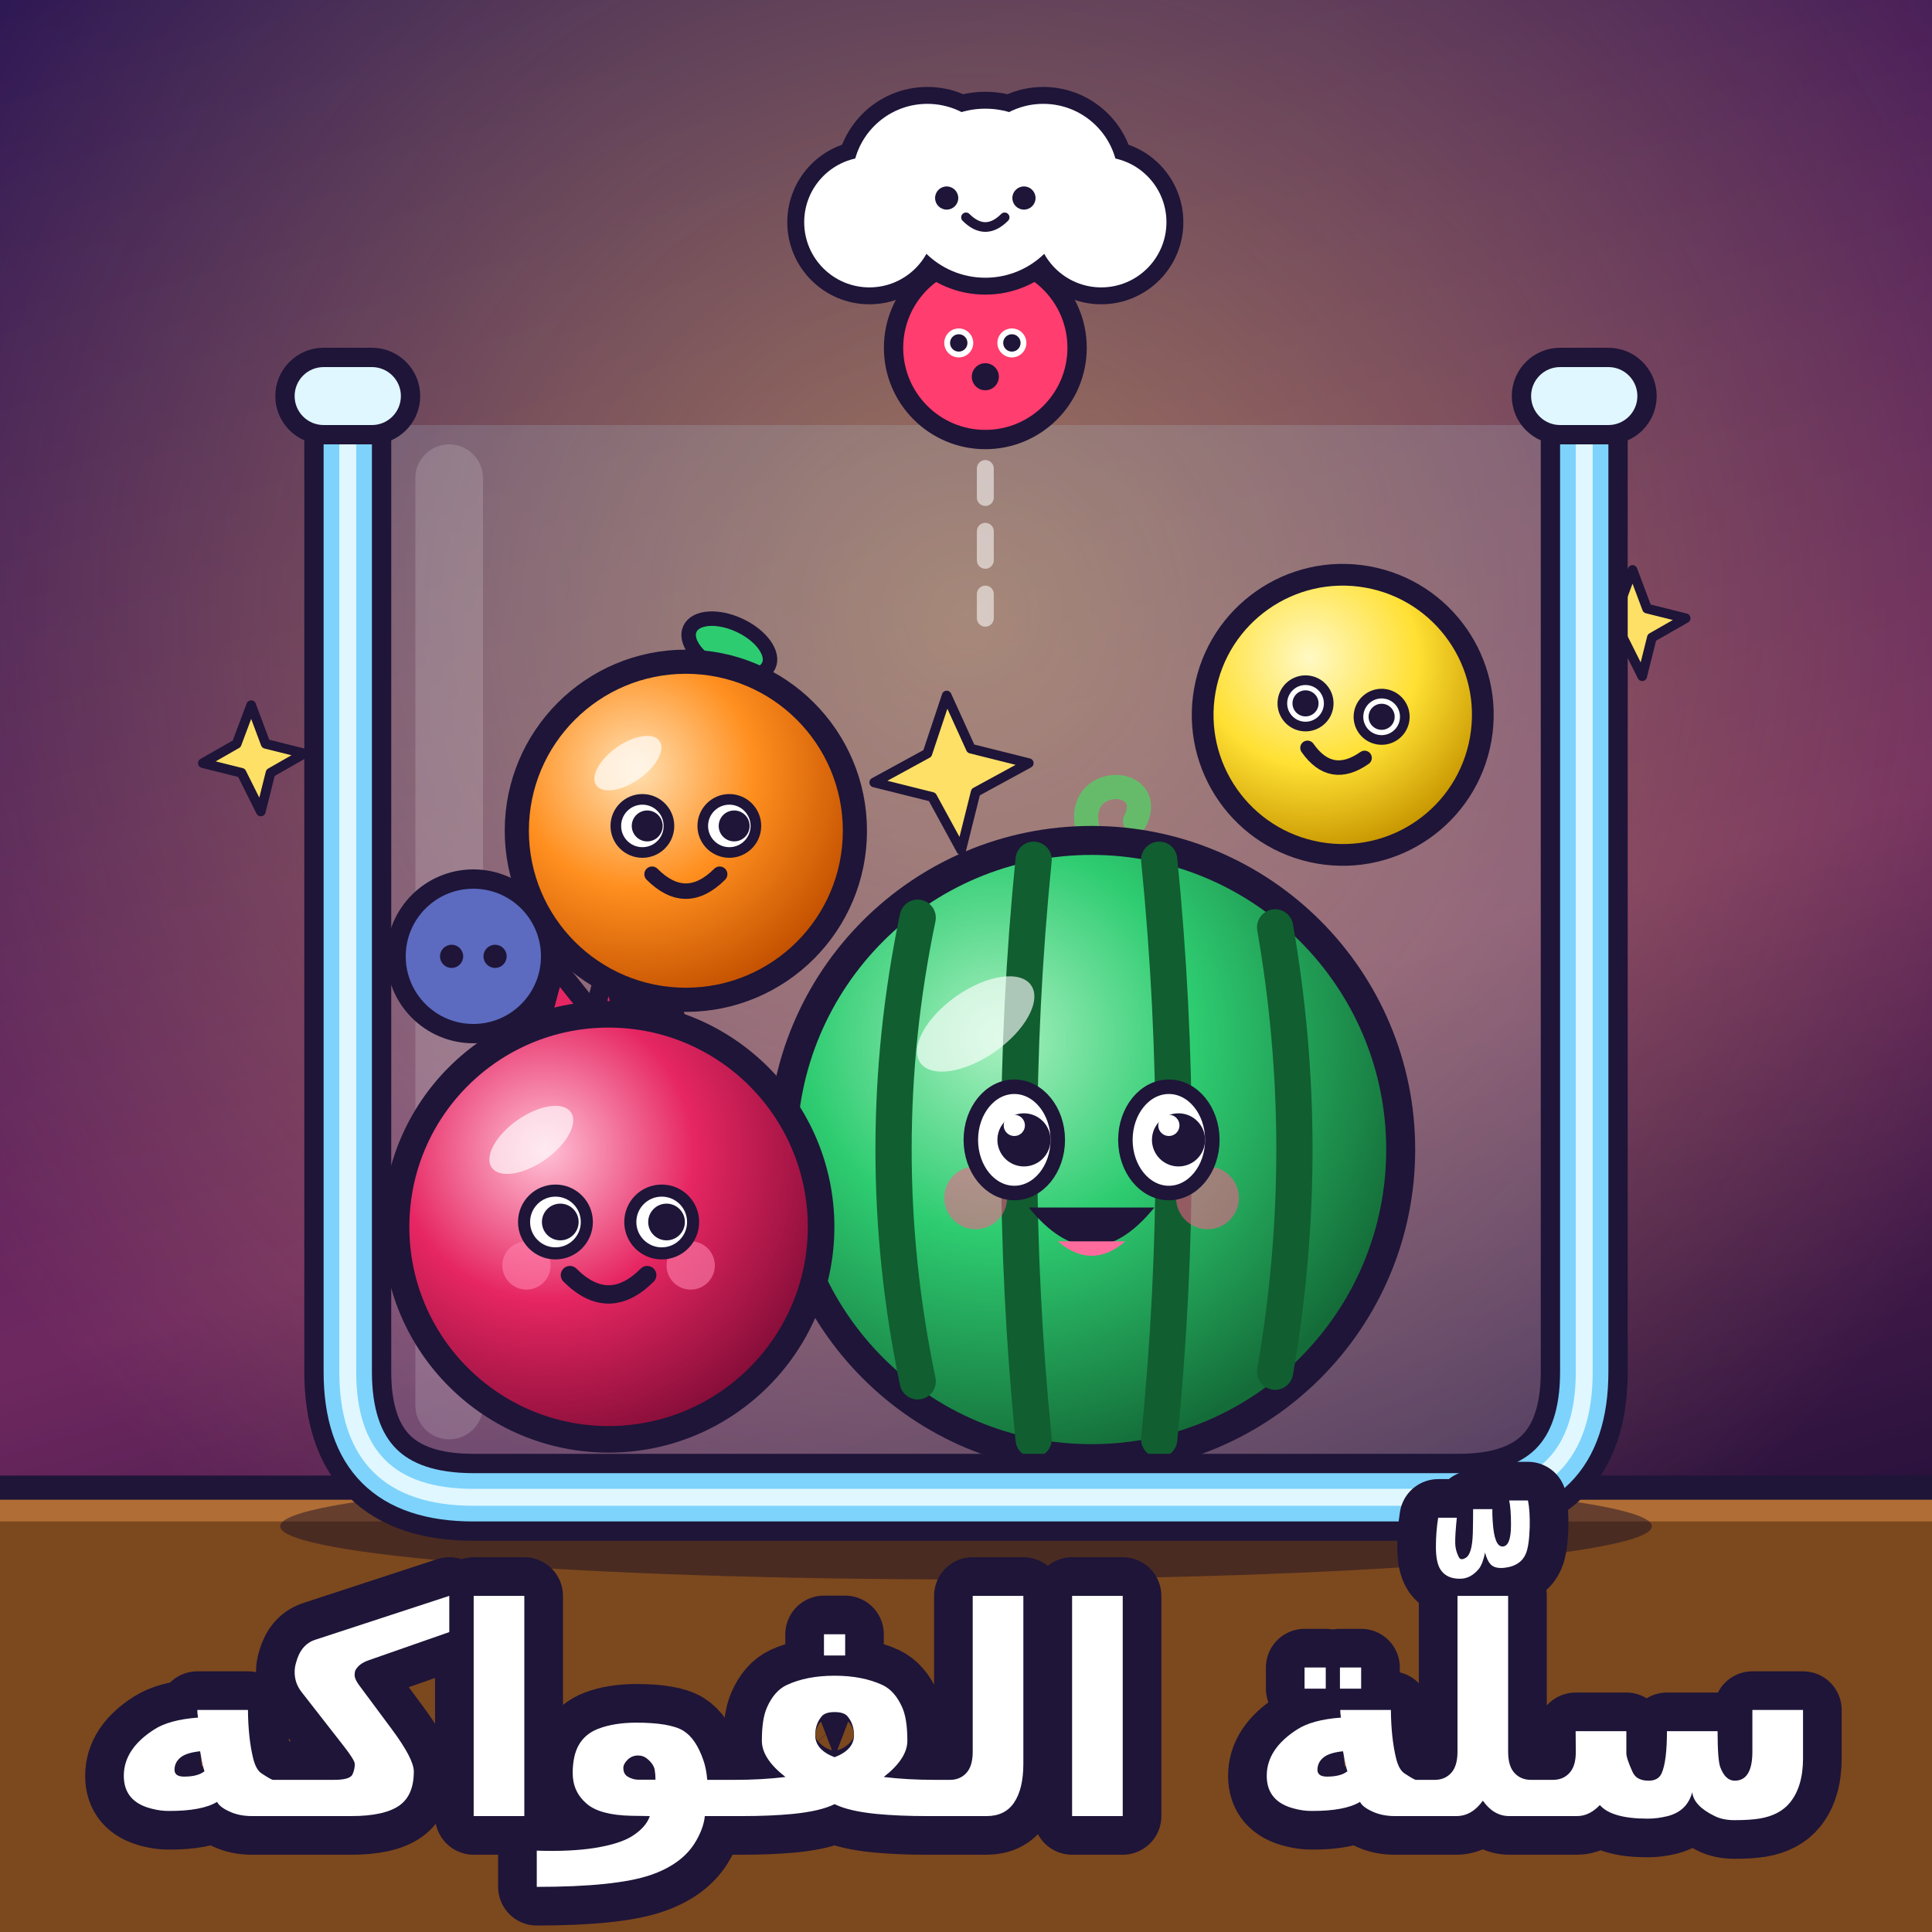
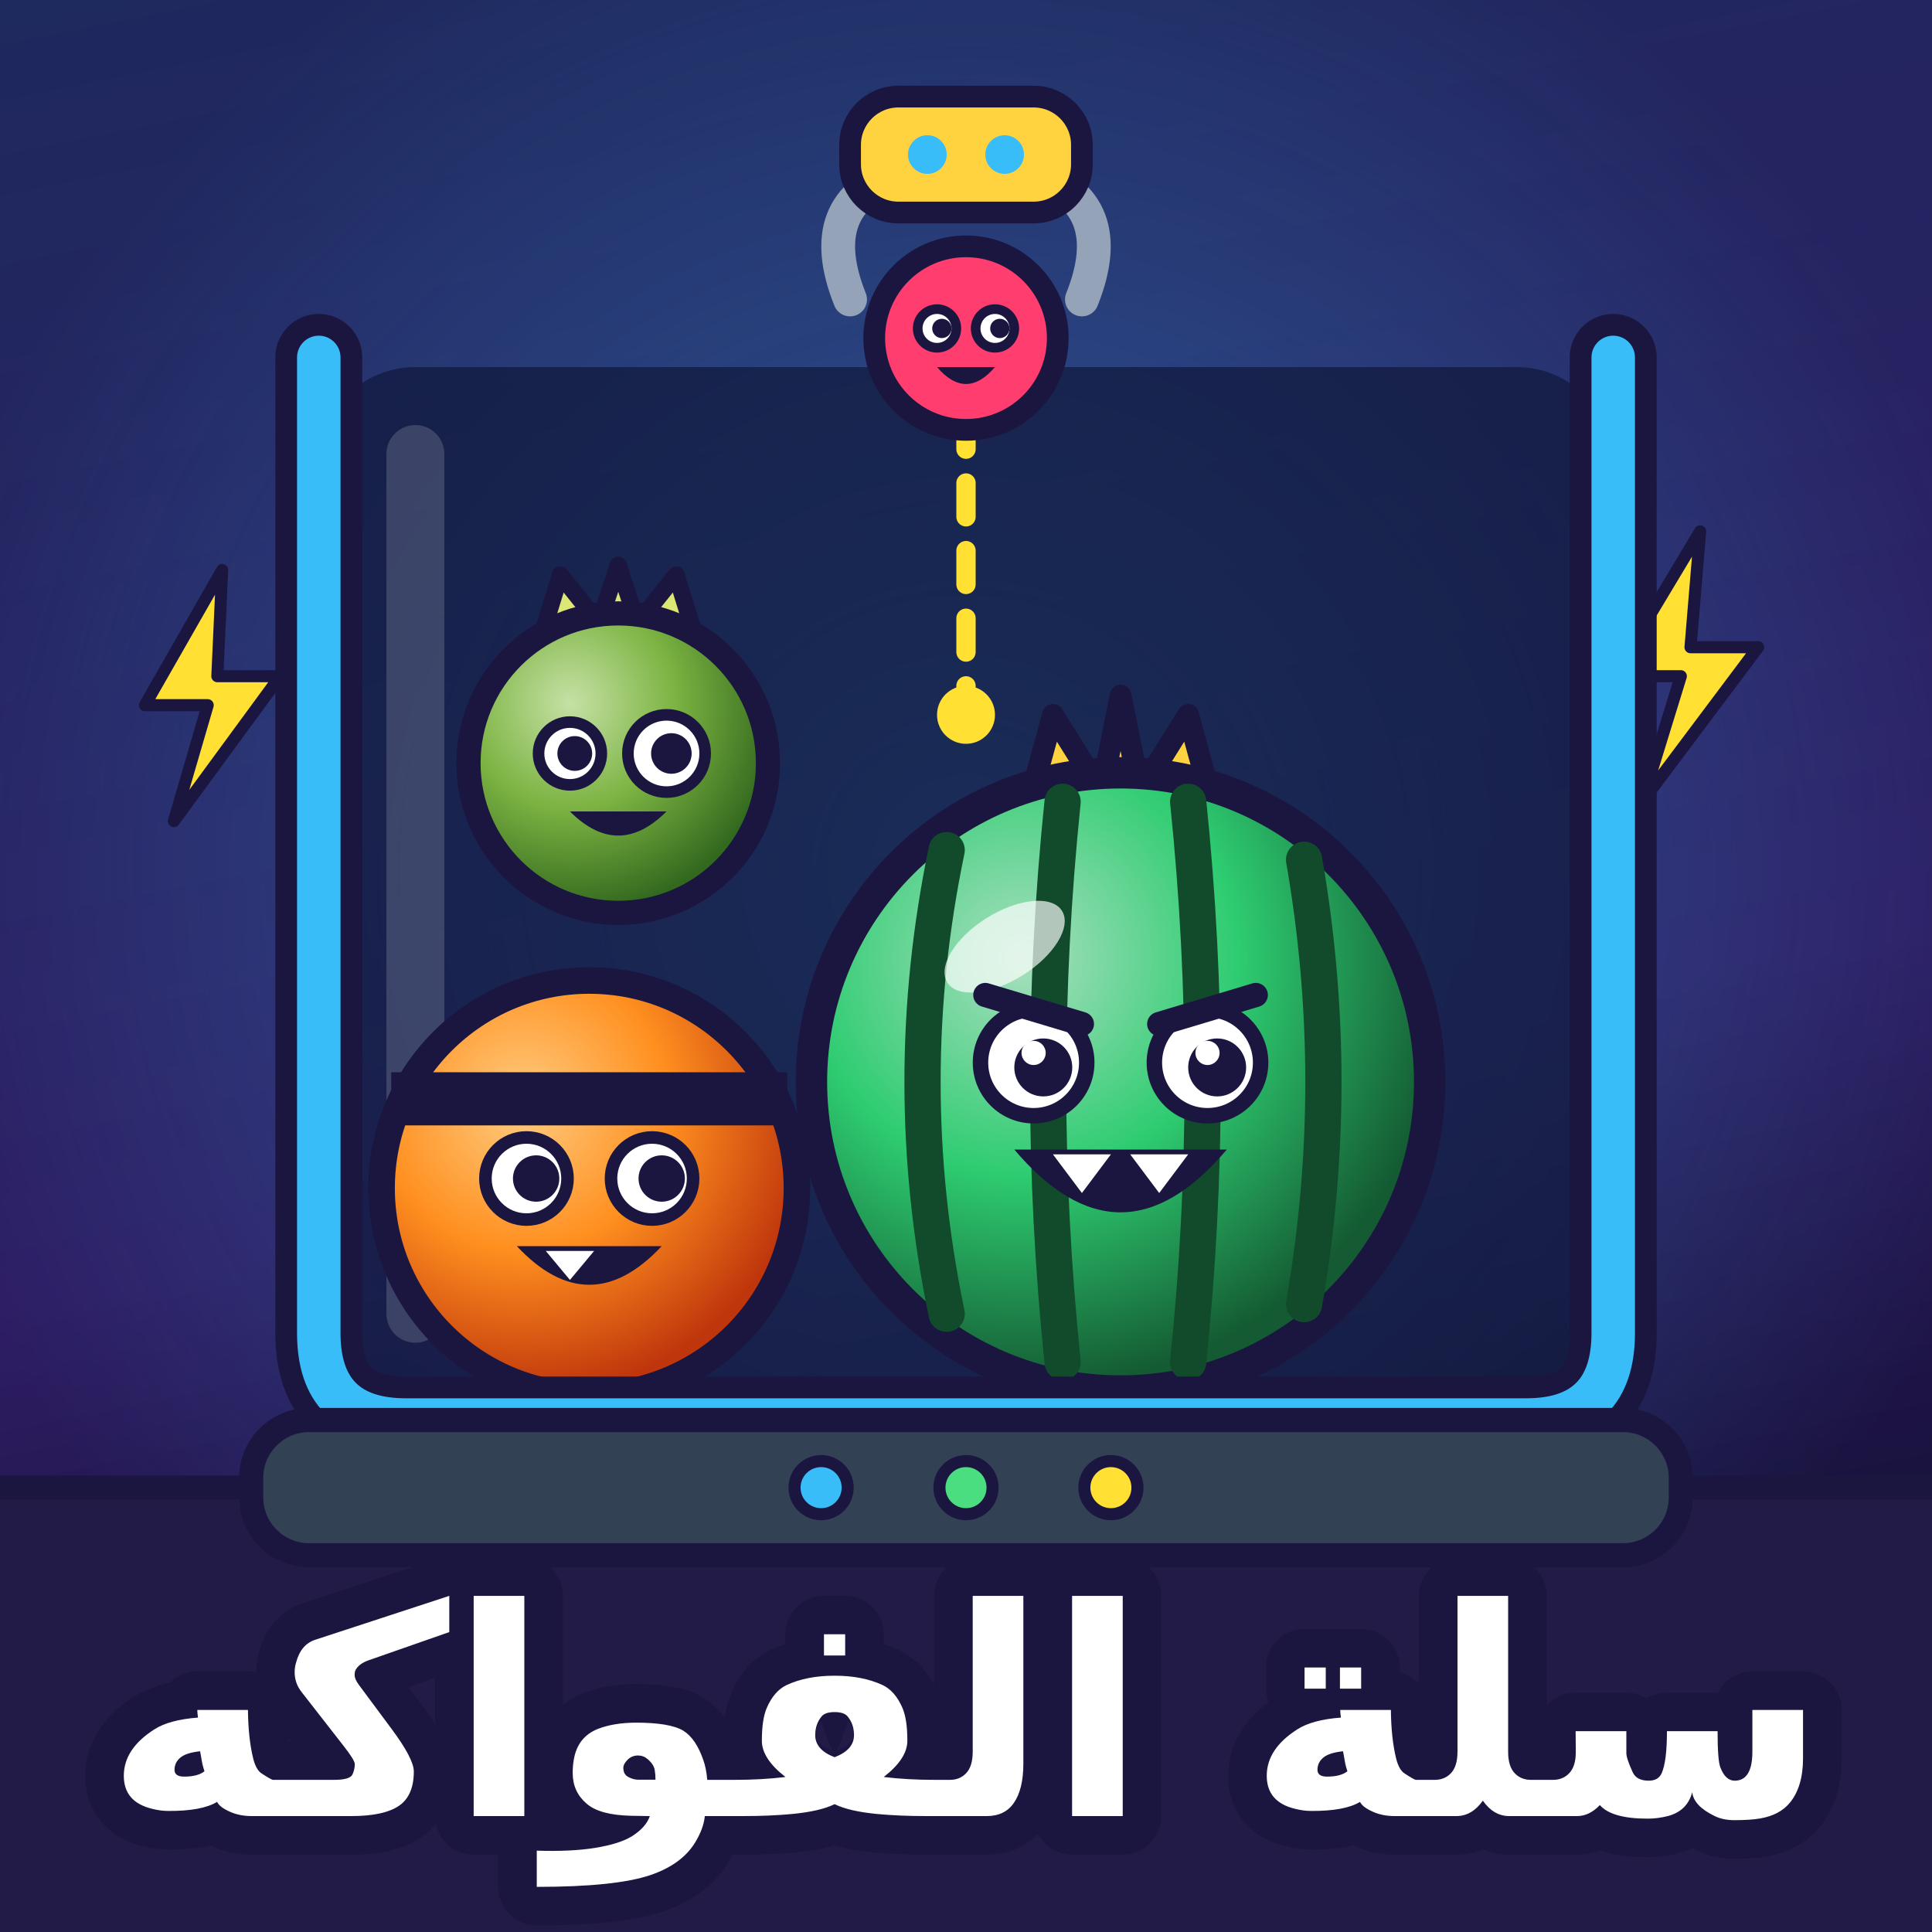
<svg xmlns="http://www.w3.org/2000/svg" viewBox="0 0 400 400" width="400" height="400">
  <defs>
-     <linearGradient id="bg" x1="0" y1="0" x2="0.3" y2="1">
-       <stop offset="0" stop-color="#2c1654" />
-       <stop offset="0.65" stop-color="#6e2860" />
-       <stop offset="1" stop-color="#25103a" />
+     <linearGradient id="bg" x1="0" y1="0" x2="0.2" y2="1">
+       <stop offset="0" stop-color="#1e295e" />
+       <stop offset="0.65" stop-color="#2e1d64" />
+       <stop offset="1" stop-color="#140f34" />
    </linearGradient>
-     <radialGradient id="sun" cx="0.5" cy="0.32" r="0.6">
-       <stop offset="0" stop-color="#ffe066" stop-opacity="0.45" />
-       <stop offset="1" stop-color="#ffe066" stop-opacity="0" />
+     <radialGradient id="glow" cx="0.5" cy="0.45" r="0.55">
+       <stop offset="0" stop-color="#38bdf8" stop-opacity="0.38" />
+       <stop offset="1" stop-color="#38bdf8" stop-opacity="0" />
    </radialGradient>
-     <radialGradient id="melon" cx="0.35" cy="0.32" r="0.7">
-       <stop offset="0" stop-color="#a8f0c0" />
-       <stop offset="0.45" stop-color="#2ecc71" />
-       <stop offset="1" stop-color="#146c38" />
+     <radialGradient id="melon" cx="0.34" cy="0.3" r="0.7">
+       <stop offset="0" stop-color="#a9dfbf" />
+       <stop offset="0.5" stop-color="#2ecc71" />
+       <stop offset="1" stop-color="#145a32" />
    </radialGradient>
-     <radialGradient id="orange" cx="0.35" cy="0.32" r="0.7">
-       <stop offset="0" stop-color="#ffe0b2" />
+     <radialGradient id="orange" cx="0.34" cy="0.3" r="0.7">
+       <stop offset="0" stop-color="#ffcc80" />
      <stop offset="0.5" stop-color="#ff8f1f" />
-       <stop offset="1" stop-color="#c45100" />
+       <stop offset="1" stop-color="#bf360c" />
    </radialGradient>
-     <radialGradient id="pom" cx="0.35" cy="0.32" r="0.7">
-       <stop offset="0" stop-color="#ffc1d6" />
-       <stop offset="0.5" stop-color="#e62662" />
-       <stop offset="1" stop-color="#880e39" />
-     </radialGradient>
-     <radialGradient id="lemon" cx="0.35" cy="0.32" r="0.7">
-       <stop offset="0" stop-color="#fff9c4" />
-       <stop offset="0.55" stop-color="#ffe033" />
-       <stop offset="1" stop-color="#c79600" />
+     <radialGradient id="kiwi" cx="0.34" cy="0.3" r="0.7">
+       <stop offset="0" stop-color="#c5e1a5" />
+       <stop offset="0.5" stop-color="#7cb342" />
+       <stop offset="1" stop-color="#33691e" />
    </radialGradient>
  </defs>
  <rect width="400" height="400" fill="url(#bg)" />
-   <rect width="400" height="400" fill="url(#sun)" />
-   <rect x="0" y="308" width="400" height="92" fill="#7c481e" />
-   <rect x="0" y="308" width="400" height="7" fill="#b06d35" />
-   <line x1="0" y1="308" x2="400" y2="308" stroke="#1e1538" stroke-width="5" />
-   <ellipse cx="200" cy="316" rx="142" ry="11" fill="#130b24" opacity="0.48" />
-   <path d="M74 88 V284 Q74 308 98 308 H302 Q326 308 326 284 V88 Z" fill="#bae6fd" fill-opacity="0.16" />
-   <rect x="86" y="92" width="14" height="206" rx="7" fill="#ffffff" opacity="0.16" />
-   <line x1="204" y1="58" x2="204" y2="128" stroke="#ffffff" stroke-opacity="0.55" stroke-width="3.5" stroke-dasharray="6 7" stroke-linecap="round" />
-   <g transform="translate(226 238)">
-     <path d="M0 -64 C-6 -78 14 -78 9 -68" fill="none" stroke="#66bb6a" stroke-width="5" stroke-linecap="round" />
-     <circle r="64" fill="url(#melon)" stroke="#1e1538" stroke-width="6" />
-     <g fill="none" stroke="#115e30" stroke-width="7.5" stroke-linecap="round">
+   <rect width="400" height="400" fill="url(#glow)" />
+   <rect x="0" y="308" width="400" height="92" fill="#231b47" />
+   <line x1="0" y1="308" x2="400" y2="308" stroke="#1b1640" stroke-width="5" />
+   <rect x="66" y="76" width="268" height="218" rx="20" fill="#0f1738" fill-opacity="0.68" />
+   <rect x="80" y="88" width="12" height="190" rx="6" fill="#ffffff" opacity="0.16" />
+   <line x1="200" y1="58" x2="200" y2="148" stroke="#ffe033" stroke-width="4" stroke-dasharray="7 7" stroke-linecap="round" />
+   <circle cx="200" cy="148" r="6" fill="#ffe033" />
+   <g transform="translate(200 40)">
+     <path d="M-24 22 Q-32 2 -14 -4 M24 22 Q32 2 14 -4" fill="none" stroke="#94a3b8" stroke-width="7" stroke-linecap="round" />
+     <rect x="-24" y="-20" width="48" height="24" rx="10" fill="#ffd23f" stroke="#1b1640" stroke-width="4.5" />
+     <circle cx="-8" cy="-8" r="4" fill="#38bdf8" />
+     <circle cx="8" cy="-8" r="4" fill="#38bdf8" />
+     <g transform="translate(0 30)">
+       <circle r="19" fill="#ff3d6e" stroke="#1b1640" stroke-width="4.5" />
+       <circle cx="-6" cy="-2" r="4" fill="#fff" stroke="#1b1640" stroke-width="2" />
+       <circle cx="6" cy="-2" r="4" fill="#fff" stroke="#1b1640" stroke-width="2" />
+       <circle cx="-5" cy="-2" r="2" fill="#1b1640" />
+       <circle cx="7" cy="-2" r="2" fill="#1b1640" />
+       <path d="M-6 6 Q0 13 6 6 Z" fill="#1b1640" />
+     </g>
+   </g>
+   <g transform="translate(232 224)">
+     <path d="M-20 -54 L-14 -76 L-4 -60 L0 -80 L4 -60 L14 -76 L20 -54 Z" fill="#ffd23f" stroke="#1b1640" stroke-width="4.5" stroke-linejoin="round" />
+     <circle r="64" fill="url(#melon)" stroke="#1b1640" stroke-width="6.5" />
+     <g fill="none" stroke="#114b2b" stroke-width="7.5" stroke-linecap="round">
      <path d="M-36 -48 Q-46 0 -36 48" />
-       <path d="M-12 -60 Q-18 0 -12 60" />
-       <path d="M14 -60 Q20 0 14 60" />
+       <path d="M-12 -58 Q-18 0 -12 58" />
+       <path d="M14 -58 Q20 0 14 58" />
      <path d="M38 -46 Q46 0 38 46" />
    </g>
-     <ellipse cx="-24" cy="-26" rx="14" ry="7" transform="rotate(-35 -24 -26)" fill="#ffffff" opacity="0.65" />
-     <circle cx="-24" cy="10" r="6.5" fill="#ff5a8c" opacity="0.55" />
-     <circle cx="24" cy="10" r="6.5" fill="#ff5a8c" opacity="0.55" />
-     <ellipse cx="-16" cy="-2" rx="9" ry="11" fill="#ffffff" stroke="#1e1538" stroke-width="3" />
-     <ellipse cx="16" cy="-2" rx="9" ry="11" fill="#ffffff" stroke="#1e1538" stroke-width="3" />
-     <circle cx="-14" cy="-2" r="5.5" fill="#1e1538" />
-     <circle cx="18" cy="-2" r="5.5" fill="#1e1538" />
-     <circle cx="-16" cy="-5" r="2.2" fill="#ffffff" />
-     <circle cx="16" cy="-5" r="2.2" fill="#ffffff" />
-     <path d="M-13 12 Q0 28 13 12 Z" fill="#1e1538" />
-     <path d="M-7 19 Q0 25 7 19" fill="#ff6b9d" />
+     <ellipse cx="-24" cy="-28" rx="14" ry="7" transform="rotate(-32 -24 -28)" fill="#fff" opacity="0.68" />
+     <circle cx="-18" cy="-4" r="11" fill="#fff" stroke="#1b1640" stroke-width="3.2" />
+     <circle cx="18" cy="-4" r="11" fill="#fff" stroke="#1b1640" stroke-width="3.2" />
+     <circle cx="-16" cy="-3" r="6" fill="#1b1640" />
+     <circle cx="20" cy="-3" r="6" fill="#1b1640" />
+     <circle cx="-18" cy="-6" r="2.5" fill="#fff" />
+     <circle cx="18" cy="-6" r="2.5" fill="#fff" />
+     <path d="M-28 -18 L-8 -12 M28 -18 L8 -12" stroke="#1b1640" stroke-width="5" stroke-linecap="round" />
+     <path d="M-22 14 Q0 40 22 14 Z" fill="#1b1640" />
+     <path d="M-14 15 L-8 23 L-2 15 M2 15 L8 23 L14 15" fill="#fff" />
  </g>
-   <g transform="translate(126 254)">
-     <path d="M-15 -39 L-11 -54 L-3 -44 L0 -56 L3 -44 L11 -54 L15 -39 Z" fill="#e62662" stroke="#1e1538" stroke-width="4" stroke-linejoin="round" />
-     <circle r="44" fill="url(#pom)" stroke="#1e1538" stroke-width="5.5" />
-     <ellipse cx="-16" cy="-18" rx="10" ry="5" transform="rotate(-35 -16 -18)" fill="#ffffff" opacity="0.65" />
-     <circle cx="-17" cy="8" r="5" fill="#ff80ab" opacity="0.6" />
-     <circle cx="17" cy="8" r="5" fill="#ff80ab" opacity="0.6" />
-     <circle cx="-11" cy="-1" r="6.5" fill="#ffffff" stroke="#1e1538" stroke-width="2.5" />
-     <circle cx="11" cy="-1" r="6.5" fill="#ffffff" stroke="#1e1538" stroke-width="2.5" />
-     <circle cx="-10" cy="-1" r="3.8" fill="#1e1538" />
-     <circle cx="12" cy="-1" r="3.8" fill="#1e1538" />
-     <path d="M-8 10 Q0 18 8 10" fill="none" stroke="#1e1538" stroke-width="3.8" stroke-linecap="round" />
+   <g transform="translate(122 246)">
+     <circle r="43" fill="url(#orange)" stroke="#1b1640" stroke-width="5.5" />
+     <rect x="-41" y="-24" width="82" height="11" fill="#1b1640" />
+     <circle cx="-13" cy="-2" r="8.5" fill="#fff" stroke="#1b1640" stroke-width="2.6" />
+     <circle cx="13" cy="-2" r="8.5" fill="#fff" stroke="#1b1640" stroke-width="2.6" />
+     <circle cx="-11" cy="-2" r="4.8" fill="#1b1640" />
+     <circle cx="15" cy="-2" r="4.8" fill="#1b1640" />
+     <path d="M-15 12 Q0 28 15 12 Z" fill="#1b1640" />
+     <path d="M-9 13 L-4 19 L1 13" fill="#fff" />
  </g>
-   <g transform="translate(142 172)">
-     <ellipse cx="9" cy="-38" rx="9" ry="5" transform="rotate(25 9 -38)" fill="#2ecc71" stroke="#1e1538" stroke-width="3" />
-     <circle r="35" fill="url(#orange)" stroke="#1e1538" stroke-width="5" />
-     <ellipse cx="-12" cy="-14" rx="8" ry="4" transform="rotate(-35 -12 -14)" fill="#ffffff" opacity="0.68" />
-     <circle cx="-9" cy="-1" r="5.5" fill="#ffffff" stroke="#1e1538" stroke-width="2.2" />
-     <circle cx="9" cy="-1" r="5.5" fill="#ffffff" stroke="#1e1538" stroke-width="2.2" />
-     <circle cx="-8" cy="-1" r="3.2" fill="#1e1538" />
-     <circle cx="10" cy="-1" r="3.2" fill="#1e1538" />
-     <path d="M-7 9 Q0 16 7 9" fill="none" stroke="#1e1538" stroke-width="3.2" stroke-linecap="round" />
+   <g transform="translate(128 158)">
+     <path d="M-16 -26 L-12 -39 L-4 -29 L0 -41 L4 -29 L12 -39 L16 -26 Z" fill="#dce775" stroke="#1b1640" stroke-width="3.5" stroke-linejoin="round" />
+     <circle r="31" fill="url(#kiwi)" stroke="#1b1640" stroke-width="5" />
+     <circle cx="-10" cy="-2" r="6.5" fill="#fff" stroke="#1b1640" stroke-width="2.4" />
+     <circle cx="10" cy="-2" r="8" fill="#fff" stroke="#1b1640" stroke-width="2.4" />
+     <circle cx="-9" cy="-2" r="3.6" fill="#1b1640" />
+     <circle cx="11" cy="-2" r="4.2" fill="#1b1640" />
+     <path d="M-10 10 Q0 20 10 10 Z" fill="#1b1640" />
  </g>
-   <g transform="translate(278 148) rotate(10)">
-     <circle r="29" fill="url(#lemon)" stroke="#1e1538" stroke-width="4.5" />
-     <circle cx="-8" cy="-1" r="4.8" fill="#ffffff" stroke="#1e1538" stroke-width="2" />
-     <circle cx="8" cy="-1" r="4.8" fill="#ffffff" stroke="#1e1538" stroke-width="2" />
-     <circle cx="-8" cy="-1" r="2.7" fill="#1e1538" />
-     <circle cx="8" cy="-1" r="2.7" fill="#1e1538" />
-     <path d="M-6 8 Q0 14 6 8" fill="none" stroke="#1e1538" stroke-width="3" stroke-linecap="round" />
+   <g fill="#ffe033" stroke="#1b1640" stroke-width="2.5" stroke-linejoin="round">
+     <path d="M352 110 L334 140 H348 L340 166 L364 134 H350 Z" />
+     <path d="M46 118 L30 146 H43 L36 170 L58 140 H45 Z" />
  </g>
-   <g transform="translate(98 198)">
-     <circle r="16" fill="#5c6bc0" stroke="#1e1538" stroke-width="4" />
-     <circle cx="-4.5" cy="0" r="2.4" fill="#1e1538" />
-     <circle cx="4.5" cy="0" r="2.4" fill="#1e1538" />
-   </g>
-   <g transform="translate(204 72)">
-     <path d="M0 -16 Q8 -30 16 -26" fill="none" stroke="#43a047" stroke-width="3.5" stroke-linecap="round" />
-     <circle r="19" fill="#ff3d6e" stroke="#1e1538" stroke-width="4" />
-     <circle cx="-5.5" cy="-1" r="3" fill="#ffffff" />
-     <circle cx="5.5" cy="-1" r="3" fill="#ffffff" />
-     <circle cx="-5.5" cy="-1" r="1.8" fill="#1e1538" />
-     <circle cx="5.5" cy="-1" r="1.8" fill="#1e1538" />
-     <circle cx="0" cy="6" r="2.8" fill="#1e1538" />
-   </g>
-   <g transform="translate(204 42)">
-     <g fill="#1e1538">
-       <circle cx="-24" cy="4" r="17" />
-       <circle cx="24" cy="4" r="17" />
-       <circle cx="-12" cy="-5" r="19" />
-       <circle cx="12" cy="-5" r="19" />
-       <circle cx="0" cy="-2" r="21" />
-     </g>
-     <g fill="#ffffff">
-       <circle cx="-24" cy="4" r="13.5" />
-       <circle cx="24" cy="4" r="13.5" />
-       <circle cx="-12" cy="-5" r="15.5" />
-       <circle cx="12" cy="-5" r="15.5" />
-       <circle cx="0" cy="-2" r="17.5" />
-     </g>
-     <circle cx="-8" cy="-1" r="2.4" fill="#1e1538" />
-     <circle cx="8" cy="-1" r="2.4" fill="#1e1538" />
-     <path d="M-4 3 Q0 7 4 3" fill="none" stroke="#1e1538" stroke-width="2" stroke-linecap="round" />
-   </g>
-   <g fill="#ffe066" stroke="#1e1538" stroke-width="2" stroke-linejoin="round">
-     <path d="M196 144 L201 155 L213 158 L202 164 L199 176 L193 165 L181 162 L192 156 Z" />
-     <path d="M338 118 L341 126 L349 128 L342 132 L340 140 L336 132 L328 130 L335 126 Z" />
-     <path d="M52 146 L55 154 L63 156 L56 160 L54 168 L50 160 L42 158 L49 154 Z" />
-   </g>
-   <g fill="none" stroke-linecap="round" stroke-linejoin="round">
-     <path d="M72 86 V284 Q72 310 98 310 H302 Q328 310 328 284 V86" stroke="#1e1538" stroke-width="18" />
-     <path d="M72 86 V284 Q72 310 98 310 H302 Q328 310 328 284 V86" stroke="#7dd3fc" stroke-width="10" />
-     <path d="M72 86 V284 Q72 310 98 310 H302 Q328 310 328 284 V86" stroke="#e0f7ff" stroke-width="3.5" />
-   </g>
-   <rect x="59" y="74" width="26" height="16" rx="8" fill="#e0f7ff" stroke="#1e1538" stroke-width="4" />
-   <rect x="315" y="74" width="26" height="16" rx="8" fill="#e0f7ff" stroke="#1e1538" stroke-width="4" />
+   <path d="M66 74 V276 Q66 294 84 294 H316 Q334 294 334 276 V74" fill="none" stroke="#1b1640" stroke-width="18" stroke-linecap="round" />
+   <path d="M66 74 V276 Q66 294 84 294 H316 Q334 294 334 276 V74" fill="none" stroke="#38bdf8" stroke-width="9" stroke-linecap="round" />
+   <rect x="52" y="294" width="296" height="28" rx="12" fill="#334155" stroke="#1b1640" stroke-width="5" />
+   <circle cx="170" cy="308" r="5.5" fill="#38bdf8" stroke="#1b1640" stroke-width="2.5" />
+   <circle cx="200" cy="308" r="5.5" fill="#4ade80" stroke="#1b1640" stroke-width="2.5" />
+   <circle cx="230" cy="308" r="5.5" fill="#ffe033" stroke="#1b1640" stroke-width="2.5" />
  <g font-family="Fredoka, 'Segoe UI', Tahoma, sans-serif" font-weight="700" text-anchor="middle" direction="rtl">
-     <text x="200" y="376" font-size="60" fill="#1e1538" stroke="#1e1538" stroke-width="16" stroke-linejoin="round" paint-order="stroke">سلّة الفواكه</text>
-     <text x="200" y="376" font-size="60" fill="#ffffff">سلّة الفواكه</text>
+     <text x="200" y="376" font-size="60" fill="#1b1640" stroke="#1b1640" stroke-width="16" stroke-linejoin="round" paint-order="stroke">سلة الفواكه</text>
+     <text x="200" y="376" font-size="60" fill="#ffffff">سلة الفواكه</text>
  </g>
</svg>
